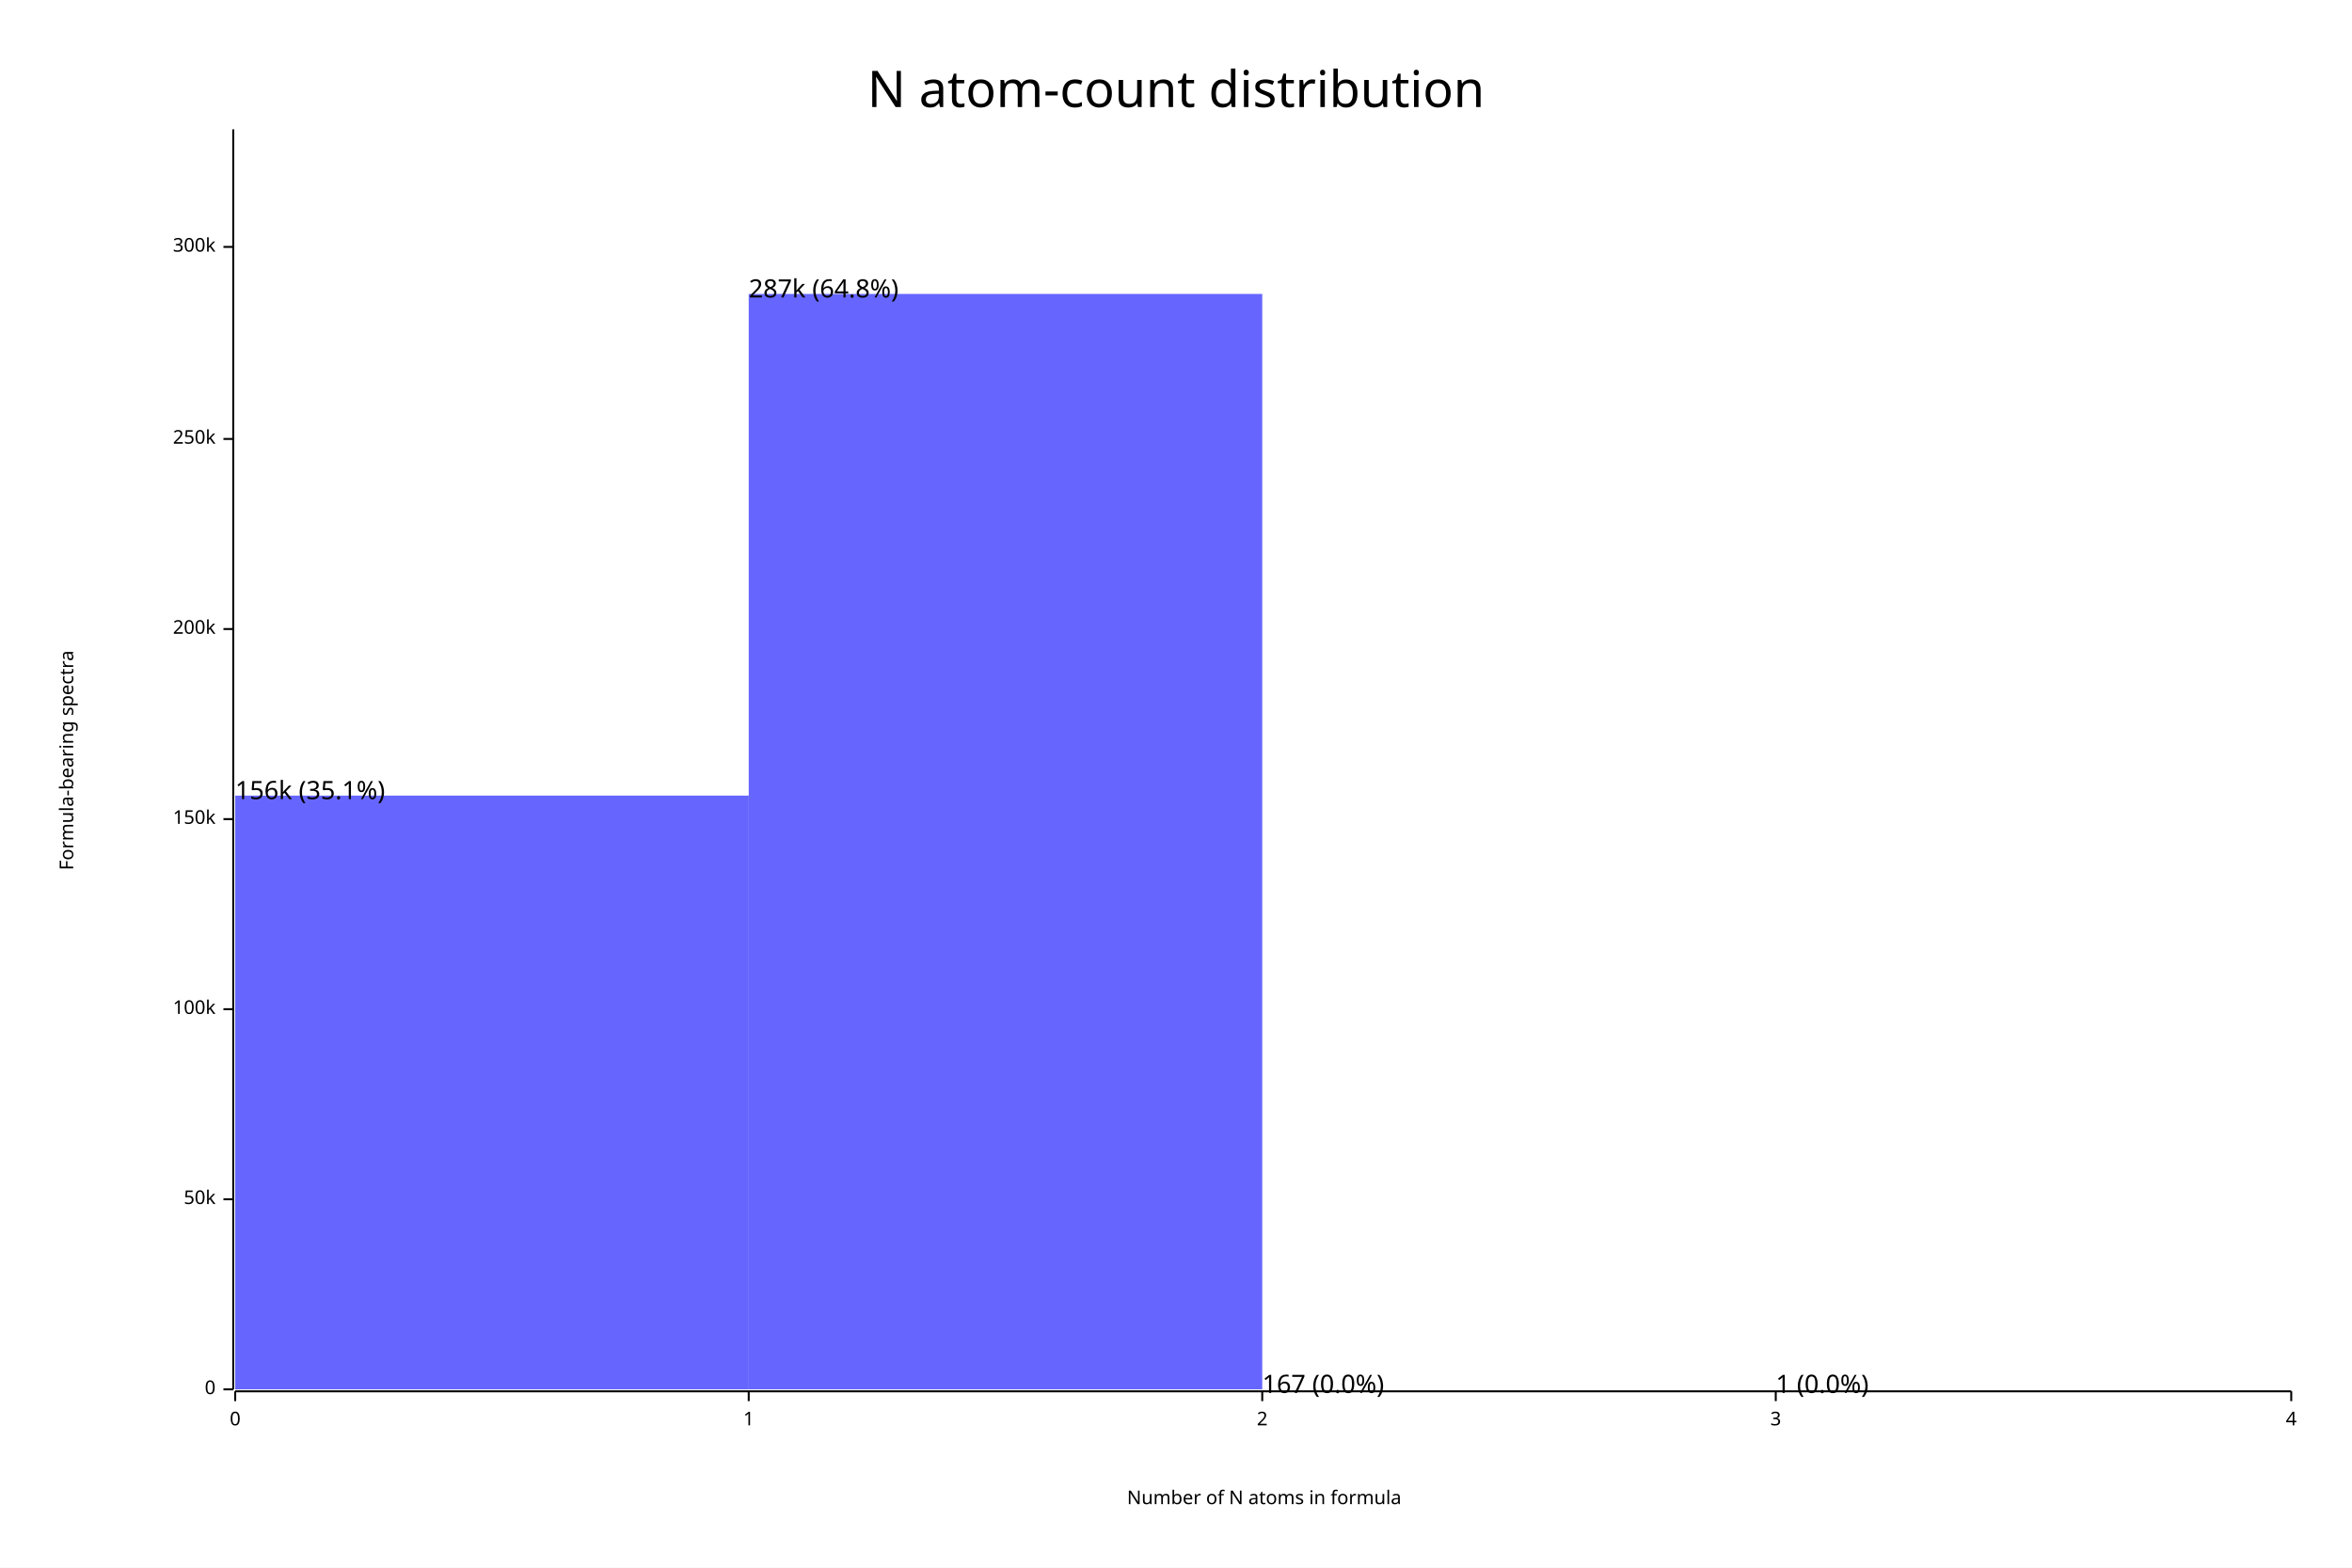
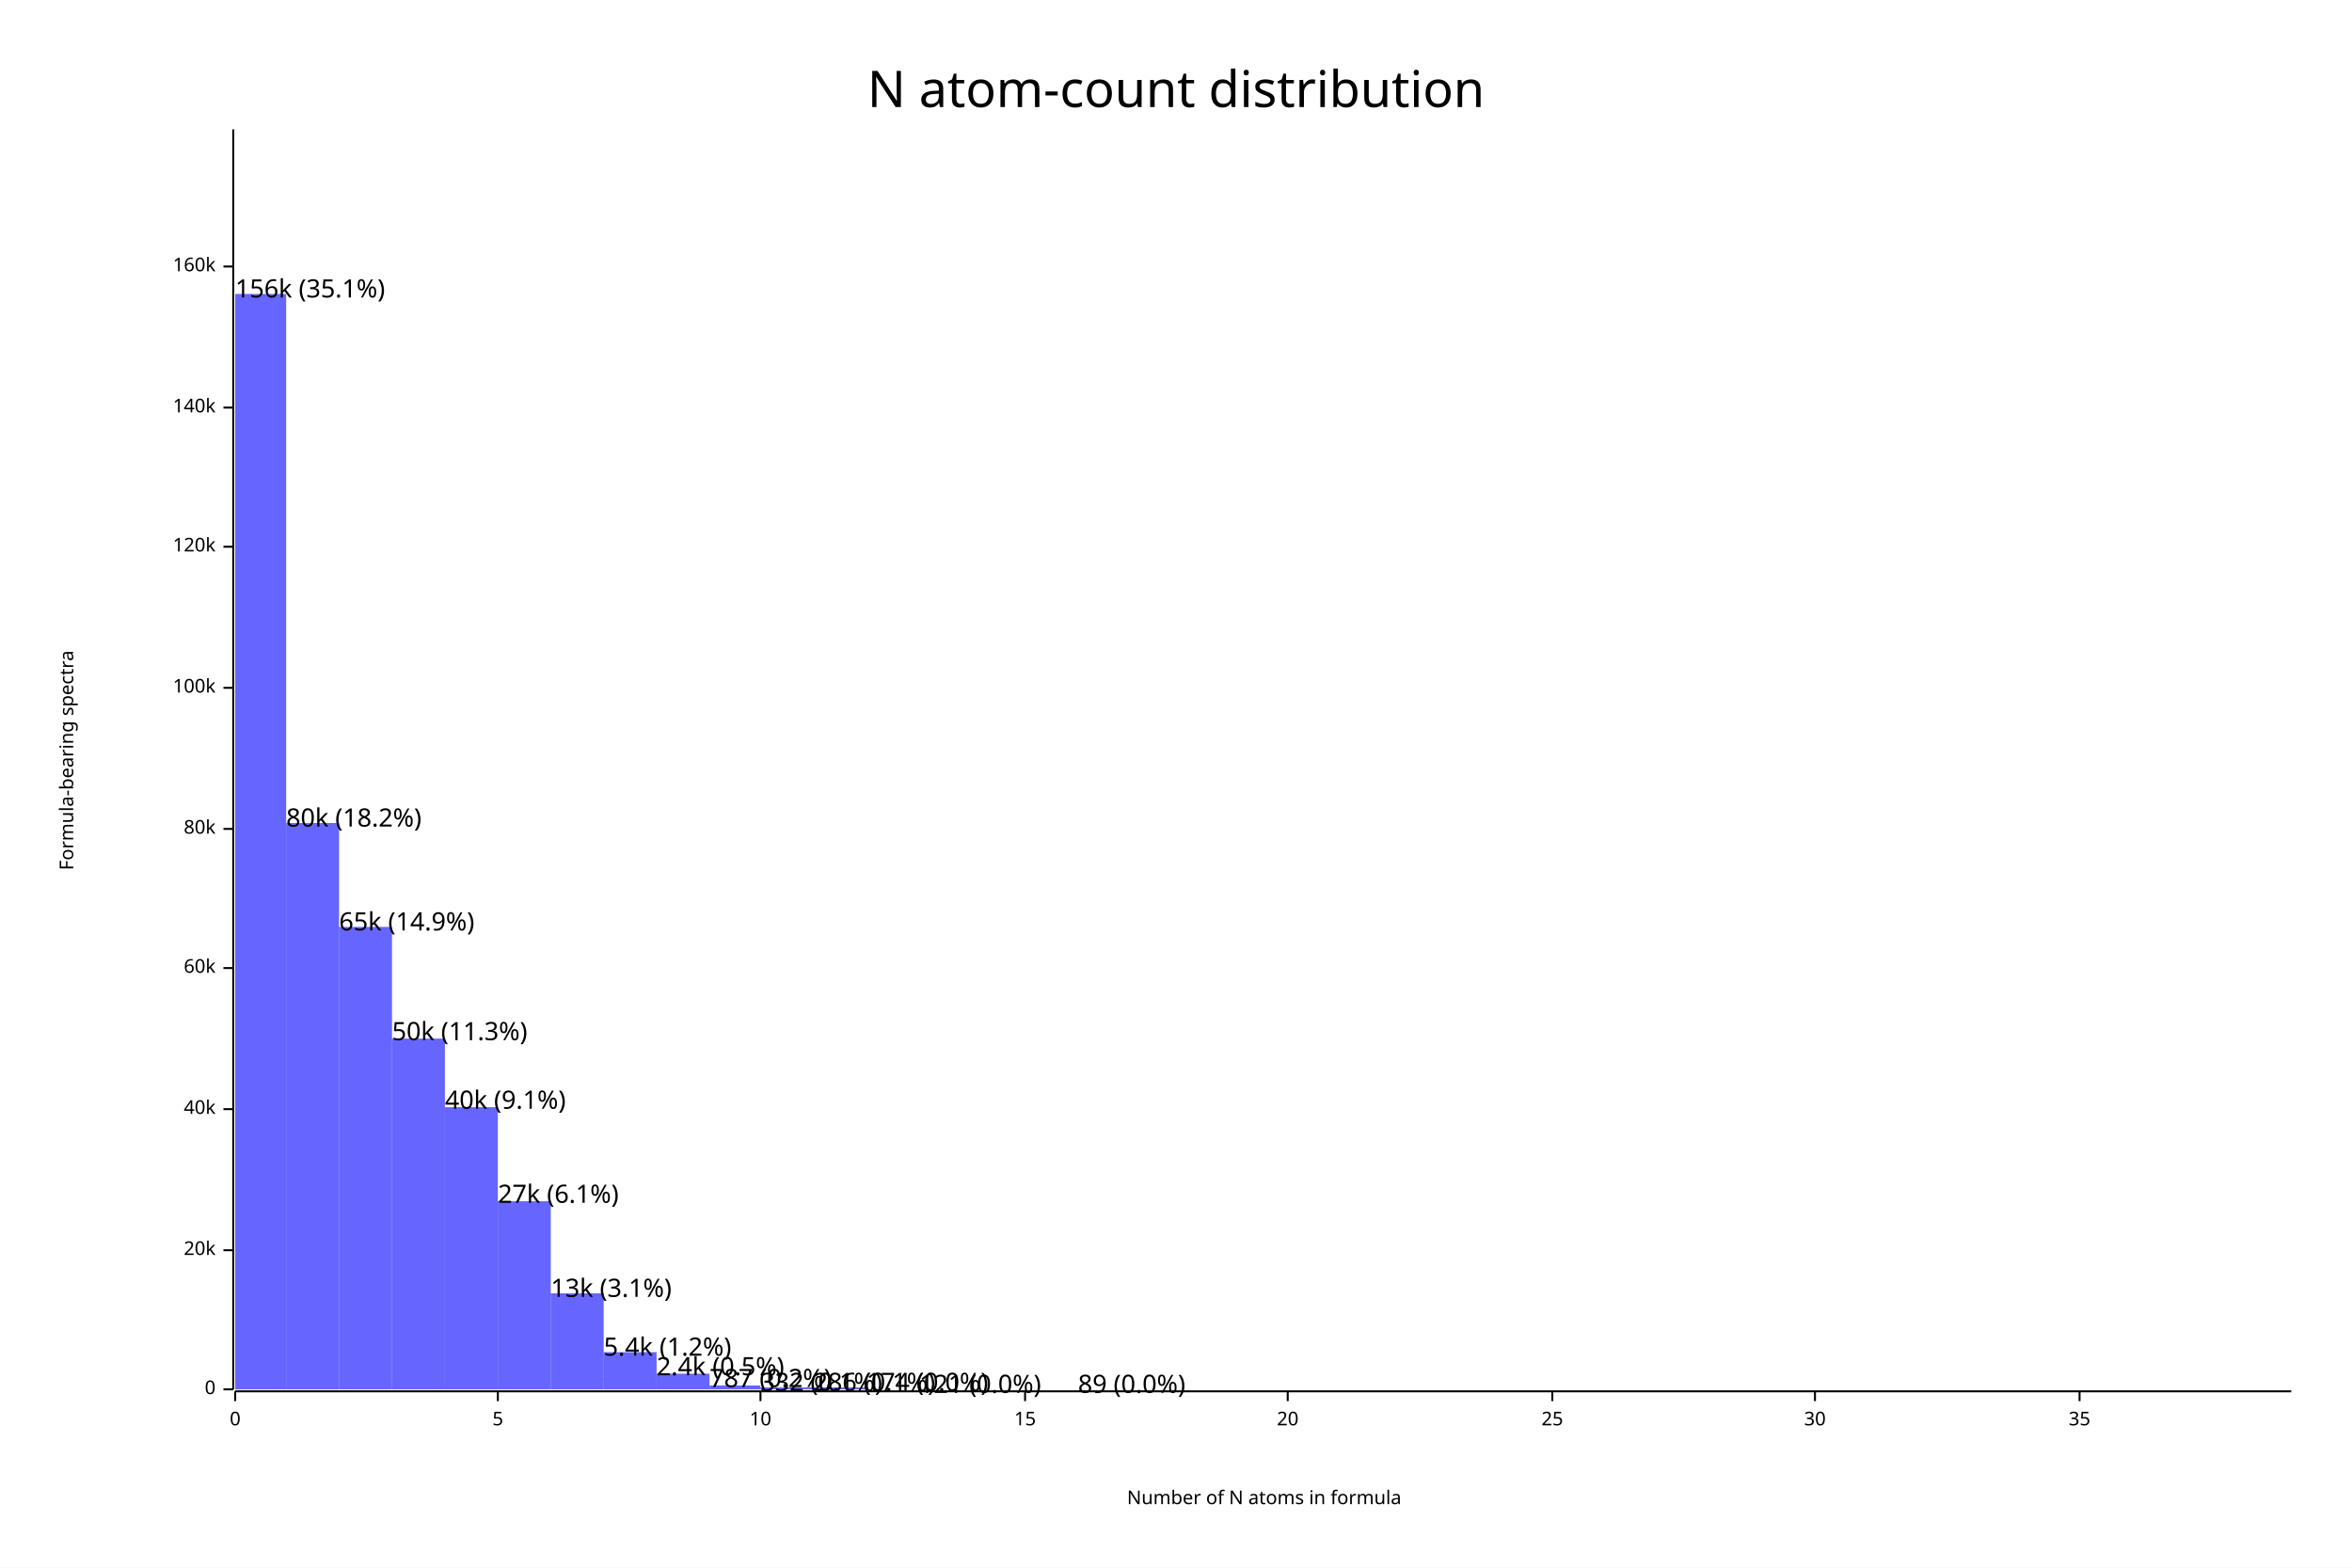
<svg xmlns="http://www.w3.org/2000/svg" width="1200" height="800" viewBox="0 0 1200 800">
  <rect x="0" y="0" width="1200" height="800" opacity="1" fill="#FFFFFF" stroke="none" />
  <text x="600" y="35" dy="0.76em" text-anchor="middle" font-family="sans-serif" font-size="25.806" opacity="1" fill="#000000">
N atom-count distribution
</text>
  <text x="30" y="388" dy="0.76em" text-anchor="middle" font-family="sans-serif" font-size="9.677" opacity="1" fill="#000000" transform="rotate(270, 30, 388)">
Formula-bearing spectra
</text>
  <text x="645" y="770" dy="-0.5ex" text-anchor="middle" font-family="sans-serif" font-size="9.677" opacity="1" fill="#000000">
Number of N atoms in formula
</text>
  <polyline fill="none" opacity="1" stroke="#000000" stroke-width="1" points="119,66 119,709 " />
  <text x="110" y="709" dy="0.5ex" text-anchor="end" font-family="sans-serif" font-size="9.677" opacity="1" fill="#000000">
0
</text>
  <polyline fill="none" opacity="1" stroke="#000000" stroke-width="1" points="114,709 119,709 " />
-   <text x="110" y="612" dy="0.5ex" text-anchor="end" font-family="sans-serif" font-size="9.677" opacity="1" fill="#000000">
- 50k
+   <text x="110" y="638" dy="0.5ex" text-anchor="end" font-family="sans-serif" font-size="9.677" opacity="1" fill="#000000">
+ 20k
</text>
-   <polyline fill="none" opacity="1" stroke="#000000" stroke-width="1" points="114,612 119,612 " />
-   <text x="110" y="515" dy="0.5ex" text-anchor="end" font-family="sans-serif" font-size="9.677" opacity="1" fill="#000000">
+   <polyline fill="none" opacity="1" stroke="#000000" stroke-width="1" points="114,638 119,638 " />
+   <text x="110" y="566" dy="0.5ex" text-anchor="end" font-family="sans-serif" font-size="9.677" opacity="1" fill="#000000">
+ 40k
+ </text>
+   <polyline fill="none" opacity="1" stroke="#000000" stroke-width="1" points="114,566 119,566 " />
+   <text x="110" y="494" dy="0.5ex" text-anchor="end" font-family="sans-serif" font-size="9.677" opacity="1" fill="#000000">
+ 60k
+ </text>
+   <polyline fill="none" opacity="1" stroke="#000000" stroke-width="1" points="114,494 119,494 " />
+   <text x="110" y="423" dy="0.5ex" text-anchor="end" font-family="sans-serif" font-size="9.677" opacity="1" fill="#000000">
+ 80k
+ </text>
+   <polyline fill="none" opacity="1" stroke="#000000" stroke-width="1" points="114,423 119,423 " />
+   <text x="110" y="351" dy="0.5ex" text-anchor="end" font-family="sans-serif" font-size="9.677" opacity="1" fill="#000000">
100k
</text>
-   <polyline fill="none" opacity="1" stroke="#000000" stroke-width="1" points="114,515 119,515 " />
-   <text x="110" y="418" dy="0.5ex" text-anchor="end" font-family="sans-serif" font-size="9.677" opacity="1" fill="#000000">
- 150k
+   <polyline fill="none" opacity="1" stroke="#000000" stroke-width="1" points="114,351 119,351 " />
+   <text x="110" y="279" dy="0.5ex" text-anchor="end" font-family="sans-serif" font-size="9.677" opacity="1" fill="#000000">
+ 120k
</text>
-   <polyline fill="none" opacity="1" stroke="#000000" stroke-width="1" points="114,418 119,418 " />
-   <text x="110" y="321" dy="0.5ex" text-anchor="end" font-family="sans-serif" font-size="9.677" opacity="1" fill="#000000">
- 200k
+   <polyline fill="none" opacity="1" stroke="#000000" stroke-width="1" points="114,279 119,279 " />
+   <text x="110" y="208" dy="0.5ex" text-anchor="end" font-family="sans-serif" font-size="9.677" opacity="1" fill="#000000">
+ 140k
</text>
-   <polyline fill="none" opacity="1" stroke="#000000" stroke-width="1" points="114,321 119,321 " />
-   <text x="110" y="224" dy="0.5ex" text-anchor="end" font-family="sans-serif" font-size="9.677" opacity="1" fill="#000000">
- 250k
+   <polyline fill="none" opacity="1" stroke="#000000" stroke-width="1" points="114,208 119,208 " />
+   <text x="110" y="136" dy="0.5ex" text-anchor="end" font-family="sans-serif" font-size="9.677" opacity="1" fill="#000000">
+ 160k
</text>
-   <polyline fill="none" opacity="1" stroke="#000000" stroke-width="1" points="114,224 119,224 " />
-   <text x="110" y="126" dy="0.5ex" text-anchor="end" font-family="sans-serif" font-size="9.677" opacity="1" fill="#000000">
- 300k
- </text>
-   <polyline fill="none" opacity="1" stroke="#000000" stroke-width="1" points="114,126 119,126 " />
+   <polyline fill="none" opacity="1" stroke="#000000" stroke-width="1" points="114,136 119,136 " />
  <polyline fill="none" opacity="1" stroke="#000000" stroke-width="1" points="120,710 1169,710 " />
  <text x="120" y="720" dy="0.76em" text-anchor="middle" font-family="sans-serif" font-size="9.677" opacity="1" fill="#000000">
0
</text>
  <polyline fill="none" opacity="1" stroke="#000000" stroke-width="1" points="120,710 120,715 " />
-   <text x="382" y="720" dy="0.76em" text-anchor="middle" font-family="sans-serif" font-size="9.677" opacity="1" fill="#000000">
- 1
+   <text x="254" y="720" dy="0.76em" text-anchor="middle" font-family="sans-serif" font-size="9.677" opacity="1" fill="#000000">
+ 5
</text>
-   <polyline fill="none" opacity="1" stroke="#000000" stroke-width="1" points="382,710 382,715 " />
-   <text x="644" y="720" dy="0.76em" text-anchor="middle" font-family="sans-serif" font-size="9.677" opacity="1" fill="#000000">
- 2
+   <polyline fill="none" opacity="1" stroke="#000000" stroke-width="1" points="254,710 254,715 " />
+   <text x="388" y="720" dy="0.76em" text-anchor="middle" font-family="sans-serif" font-size="9.677" opacity="1" fill="#000000">
+ 10
</text>
-   <polyline fill="none" opacity="1" stroke="#000000" stroke-width="1" points="644,710 644,715 " />
-   <text x="906" y="720" dy="0.76em" text-anchor="middle" font-family="sans-serif" font-size="9.677" opacity="1" fill="#000000">
- 3
+   <polyline fill="none" opacity="1" stroke="#000000" stroke-width="1" points="388,710 388,715 " />
+   <text x="523" y="720" dy="0.76em" text-anchor="middle" font-family="sans-serif" font-size="9.677" opacity="1" fill="#000000">
+ 15
</text>
-   <polyline fill="none" opacity="1" stroke="#000000" stroke-width="1" points="906,710 906,715 " />
-   <text x="1169" y="720" dy="0.76em" text-anchor="middle" font-family="sans-serif" font-size="9.677" opacity="1" fill="#000000">
- 4
+   <polyline fill="none" opacity="1" stroke="#000000" stroke-width="1" points="523,710 523,715 " />
+   <text x="657" y="720" dy="0.76em" text-anchor="middle" font-family="sans-serif" font-size="9.677" opacity="1" fill="#000000">
+ 20
</text>
-   <polyline fill="none" opacity="1" stroke="#000000" stroke-width="1" points="1169,710 1169,715 " />
-   <rect x="120" y="406" width="262" height="303" opacity="0.6" fill="#0000FF" stroke="none" />
-   <rect x="382" y="150" width="262" height="559" opacity="0.6" fill="#0000FF" stroke="none" />
-   <rect x="644" y="709" width="262" height="0" opacity="0.6" fill="#0000FF" stroke="none" />
-   <rect x="906" y="709" width="263" height="0" opacity="0.6" fill="#0000FF" stroke="none" />
-   <text x="120" y="398" dy="0.76em" text-anchor="start" font-family="sans-serif" font-size="12.903" opacity="1" fill="#000000">
+   <polyline fill="none" opacity="1" stroke="#000000" stroke-width="1" points="657,710 657,715 " />
+   <text x="792" y="720" dy="0.76em" text-anchor="middle" font-family="sans-serif" font-size="9.677" opacity="1" fill="#000000">
+ 25
+ </text>
+   <polyline fill="none" opacity="1" stroke="#000000" stroke-width="1" points="792,710 792,715 " />
+   <text x="926" y="720" dy="0.76em" text-anchor="middle" font-family="sans-serif" font-size="9.677" opacity="1" fill="#000000">
+ 30
+ </text>
+   <polyline fill="none" opacity="1" stroke="#000000" stroke-width="1" points="926,710 926,715 " />
+   <text x="1061" y="720" dy="0.76em" text-anchor="middle" font-family="sans-serif" font-size="9.677" opacity="1" fill="#000000">
+ 35
+ </text>
+   <polyline fill="none" opacity="1" stroke="#000000" stroke-width="1" points="1061,710 1061,715 " />
+   <rect x="120" y="150" width="26" height="559" opacity="0.6" fill="#0000FF" stroke="none" />
+   <rect x="146" y="420" width="27" height="289" opacity="0.6" fill="#0000FF" stroke="none" />
+   <rect x="173" y="473" width="27" height="236" opacity="0.6" fill="#0000FF" stroke="none" />
+   <rect x="200" y="530" width="27" height="179" opacity="0.6" fill="#0000FF" stroke="none" />
+   <rect x="227" y="565" width="27" height="144" opacity="0.6" fill="#0000FF" stroke="none" />
+   <rect x="254" y="613" width="27" height="96" opacity="0.6" fill="#0000FF" stroke="none" />
+   <rect x="281" y="660" width="27" height="49" opacity="0.6" fill="#0000FF" stroke="none" />
+   <rect x="308" y="690" width="27" height="19" opacity="0.6" fill="#0000FF" stroke="none" />
+   <rect x="335" y="701" width="27" height="8" opacity="0.6" fill="#0000FF" stroke="none" />
+   <rect x="362" y="707" width="26" height="2" opacity="0.6" fill="#0000FF" stroke="none" />
+   <rect x="388" y="708" width="27" height="1" opacity="0.6" fill="#0000FF" stroke="none" />
+   <rect x="415" y="708" width="27" height="1" opacity="0.6" fill="#0000FF" stroke="none" />
+   <rect x="442" y="709" width="27" height="0" opacity="0.6" fill="#0000FF" stroke="none" />
+   <rect x="469" y="709" width="27" height="0" opacity="0.6" fill="#0000FF" stroke="none" />
+   <rect x="496" y="709" width="27" height="0" opacity="0.6" fill="#0000FF" stroke="none" />
+   <rect x="523" y="709" width="27" height="0" opacity="0.6" fill="#0000FF" stroke="none" />
+   <rect x="550" y="709" width="27" height="0" opacity="0.6" fill="#0000FF" stroke="none" />
+   <rect x="577" y="709" width="27" height="0" opacity="0.6" fill="#0000FF" stroke="none" />
+   <rect x="604" y="709" width="27" height="0" opacity="0.6" fill="#0000FF" stroke="none" />
+   <rect x="631" y="709" width="26" height="0" opacity="0.6" fill="#0000FF" stroke="none" />
+   <rect x="657" y="709" width="27" height="0" opacity="0.6" fill="#0000FF" stroke="none" />
+   <rect x="684" y="709" width="27" height="0" opacity="0.6" fill="#0000FF" stroke="none" />
+   <rect x="711" y="709" width="27" height="0" opacity="0.6" fill="#0000FF" stroke="none" />
+   <rect x="738" y="709" width="27" height="0" opacity="0.6" fill="#0000FF" stroke="none" />
+   <rect x="765" y="709" width="27" height="0" opacity="0.6" fill="#0000FF" stroke="none" />
+   <rect x="792" y="709" width="27" height="0" opacity="0.6" fill="#0000FF" stroke="none" />
+   <rect x="1142" y="709" width="27" height="0" opacity="0.6" fill="#0000FF" stroke="none" />
+   <text x="120" y="142" dy="0.76em" text-anchor="start" font-family="sans-serif" font-size="12.903" opacity="1" fill="#000000">
156k (35.1%)
</text>
-   <text x="382" y="142" dy="0.76em" text-anchor="start" font-family="sans-serif" font-size="12.903" opacity="1" fill="#000000">
- 287k (64.8%)
+   <text x="146" y="412" dy="0.76em" text-anchor="start" font-family="sans-serif" font-size="12.903" opacity="1" fill="#000000">
+ 80k (18.2%)
</text>
-   <text x="644" y="701" dy="0.76em" text-anchor="start" font-family="sans-serif" font-size="12.903" opacity="1" fill="#000000">
- 167 (0.0%)
+   <text x="173" y="465" dy="0.76em" text-anchor="start" font-family="sans-serif" font-size="12.903" opacity="1" fill="#000000">
+ 65k (14.9%)
</text>
-   <text x="906" y="701" dy="0.76em" text-anchor="start" font-family="sans-serif" font-size="12.903" opacity="1" fill="#000000">
- 1 (0.0%)
+   <text x="200" y="521" dy="0.76em" text-anchor="start" font-family="sans-serif" font-size="12.903" opacity="1" fill="#000000">
+ 50k (11.3%)
+ </text>
+   <text x="227" y="556" dy="0.76em" text-anchor="start" font-family="sans-serif" font-size="12.903" opacity="1" fill="#000000">
+ 40k (9.1%)
+ </text>
+   <text x="254" y="604" dy="0.76em" text-anchor="start" font-family="sans-serif" font-size="12.903" opacity="1" fill="#000000">
+ 27k (6.1%)
+ </text>
+   <text x="281" y="652" dy="0.76em" text-anchor="start" font-family="sans-serif" font-size="12.903" opacity="1" fill="#000000">
+ 13k (3.1%)
+ </text>
+   <text x="308" y="682" dy="0.76em" text-anchor="start" font-family="sans-serif" font-size="12.903" opacity="1" fill="#000000">
+ 5.4k (1.2%)
+ </text>
+   <text x="335" y="692" dy="0.76em" text-anchor="start" font-family="sans-serif" font-size="12.903" opacity="1" fill="#000000">
+ 2.4k (0.5%)
+ </text>
+   <text x="362" y="698" dy="0.76em" text-anchor="start" font-family="sans-serif" font-size="12.903" opacity="1" fill="#000000">
+ 787 (0.2%)
+ </text>
+   <text x="388" y="700" dy="0.76em" text-anchor="start" font-family="sans-serif" font-size="12.903" opacity="1" fill="#000000">
+ 332 (0.1%)
+ </text>
+   <text x="415" y="700" dy="0.76em" text-anchor="start" font-family="sans-serif" font-size="12.903" opacity="1" fill="#000000">
+ 286 (0.1%)
+ </text>
+   <text x="442" y="700" dy="0.76em" text-anchor="start" font-family="sans-serif" font-size="12.903" opacity="1" fill="#000000">
+ 174 (0.0%)
+ </text>
+   <text x="469" y="701" dy="0.76em" text-anchor="start" font-family="sans-serif" font-size="12.903" opacity="1" fill="#000000">
+ 121 (0.0%)
+ </text>
+   <text x="550" y="701" dy="0.76em" text-anchor="start" font-family="sans-serif" font-size="12.903" opacity="1" fill="#000000">
+ 89 (0.0%)
</text>
</svg>
